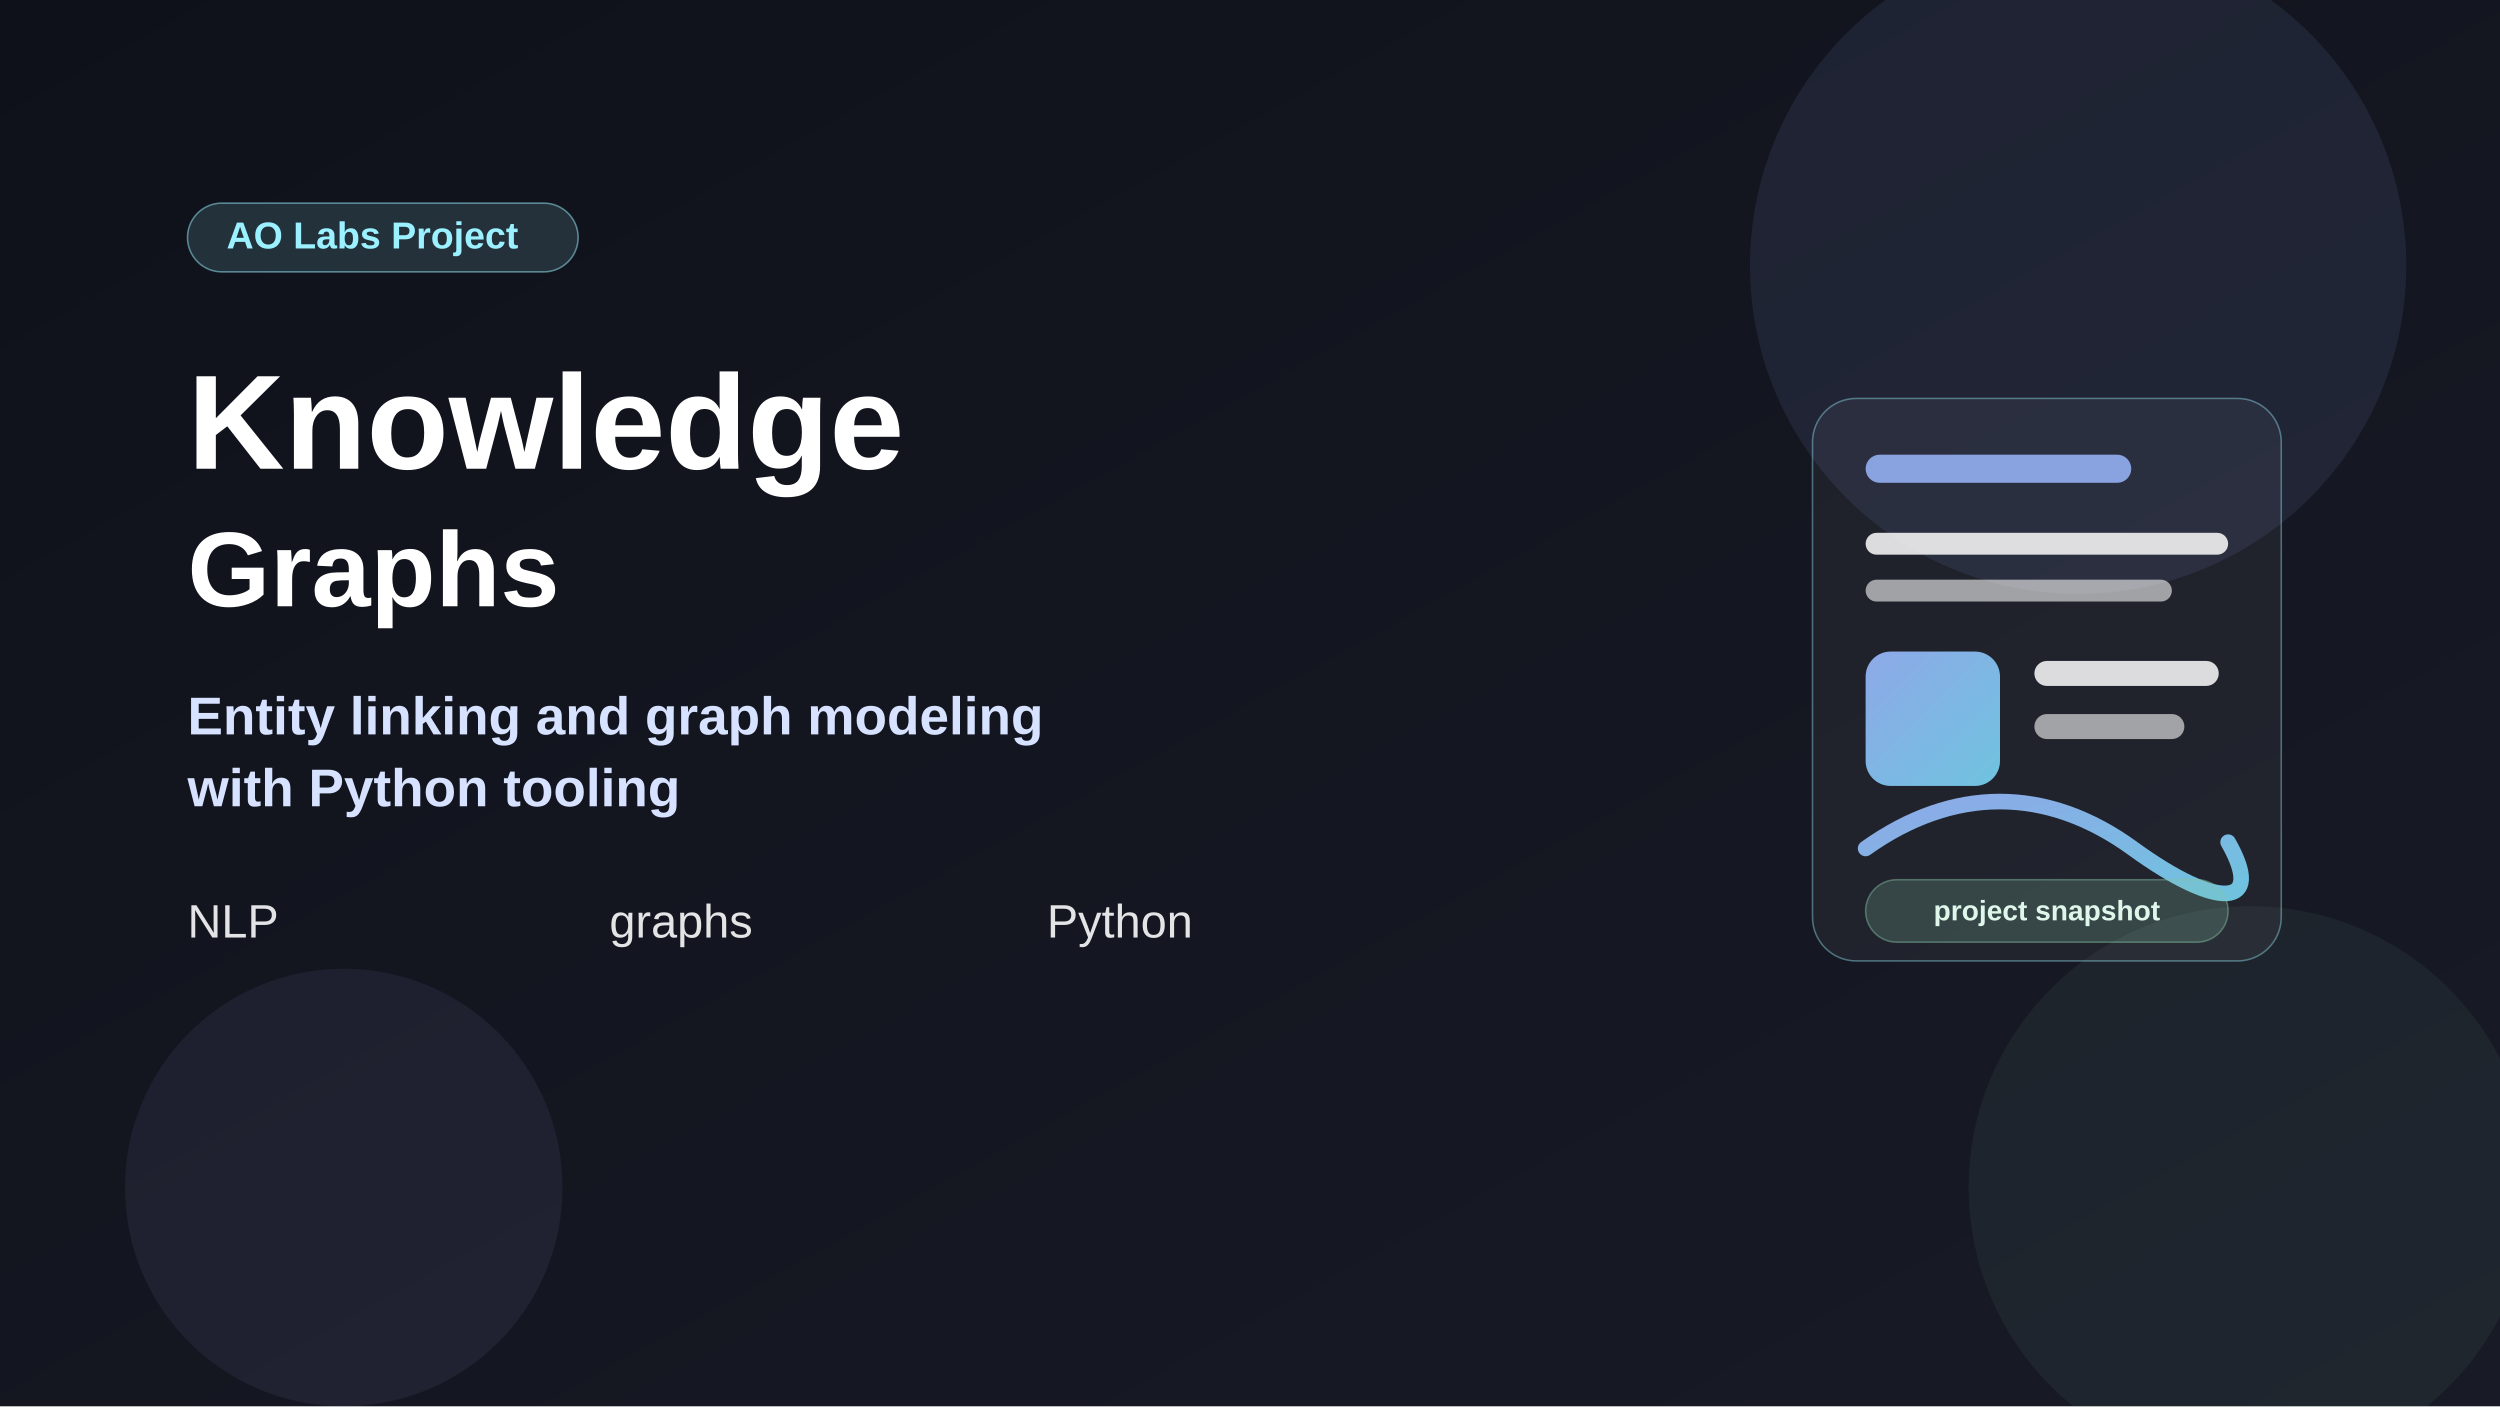
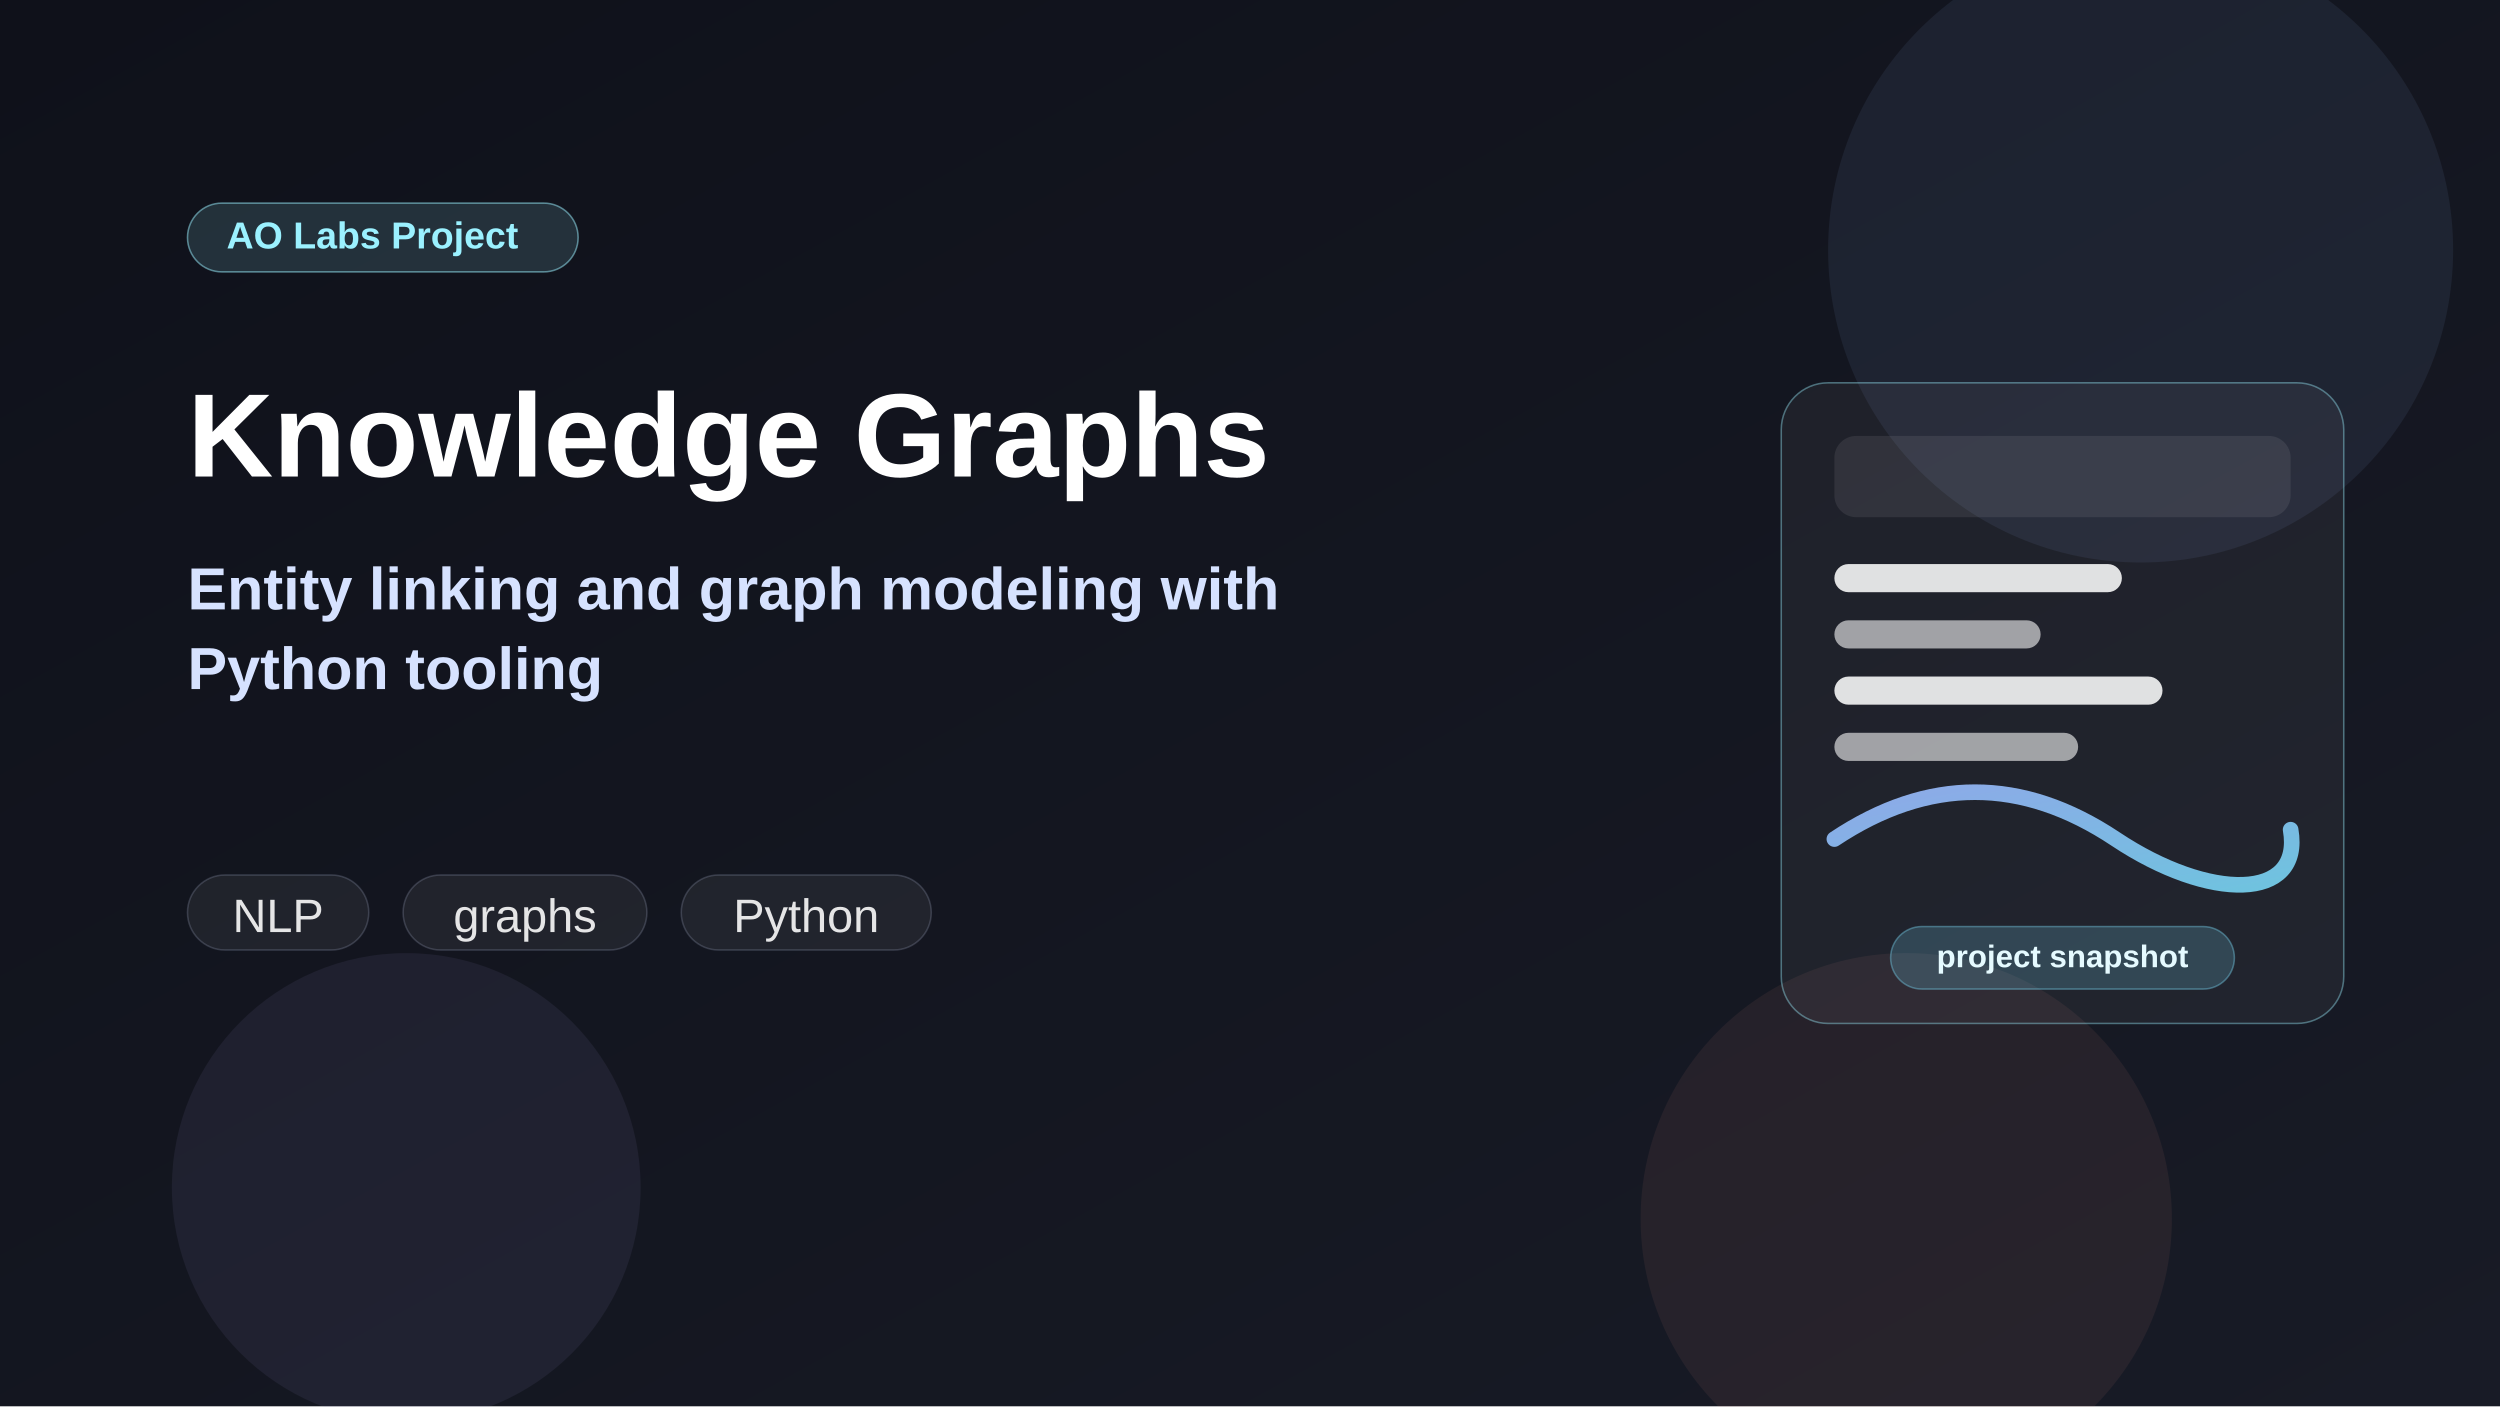
<svg xmlns="http://www.w3.org/2000/svg" viewBox="0 0 1600 900" role="img">
  <defs>
    <linearGradient id="bg" x1="0" y1="0" x2="1" y2="1">
      <stop offset="0%" stop-color="#0f111a" />
      <stop offset="100%" stop-color="#181b26" />
    </linearGradient>
    <linearGradient id="accent" x1="0" y1="0" x2="1" y2="1">
      <stop offset="0%" stop-color="#8ea9e8" />
      <stop offset="100%" stop-color="#6fc3df" />
    </linearGradient>
  </defs>
  <rect width="1600" height="900" fill="url(#bg)" />
-   <circle cx="1330" cy="170" r="210" fill="#8ea9e8" fill-opacity="0.10" />
-   <circle cx="1440" cy="760" r="180" fill="#87c5a4" fill-opacity="0.07" />
-   <circle cx="220" cy="760" r="140" fill="#8d82c4" fill-opacity="0.10" />
+   <circle cx="1370" cy="160" r="200" fill="#8ea9e8" fill-opacity="0.09" />
+   <circle cx="1220" cy="780" r="170" fill="#ec8d81" fill-opacity="0.08" />
+   <circle cx="260" cy="760" r="150" fill="#8d82c4" fill-opacity="0.10" />
  <rect x="120" y="130" width="250" height="44" rx="22" fill="#9bf1ff" fill-opacity="0.14" stroke="#9bf1ff" stroke-opacity="0.5" />
  <text x="145" y="159" fill="#9bf1ff" font-family="Arial, Helvetica, sans-serif" font-size="24" font-weight="700">AO Labs Project</text>
-   <text x="120" y="300" fill="#ffffff" font-family="Arial, Helvetica, sans-serif" font-size="86" font-weight="800">Knowledge</text>
-   <text x="120" y="388" fill="#ffffff" font-family="Arial, Helvetica, sans-serif" font-size="68" font-weight="800">Graphs</text>
-   <text x="120" y="470" fill="#d6e2ff" font-family="Arial, Helvetica, sans-serif" font-size="34" font-weight="600">
-     <tspan x="120" dy="0">Entity linking and graph modeling</tspan>
-     <tspan x="120" dy="46">with Python tooling</tspan>
+   <text x="120" y="305" fill="#ffffff" font-family="Arial, Helvetica, sans-serif" font-size="76" font-weight="800">
+     <tspan x="120" dy="0">Knowledge Graphs</tspan>
  </text>
-   <text x="120" y="600" fill="#ffffff" fill-opacity="0.88" font-family="Arial, Helvetica, sans-serif" font-size="30">NLP</text>
-   <text x="390" y="600" fill="#ffffff" fill-opacity="0.88" font-family="Arial, Helvetica, sans-serif" font-size="30">graphs</text>
-   <text x="670" y="600" fill="#ffffff" fill-opacity="0.88" font-family="Arial, Helvetica, sans-serif" font-size="30">Python</text>
-   <g transform="translate(1160 255)">
-     <rect width="300" height="360" rx="28" fill="#ffffff" fill-opacity="0.05" stroke="#9bf1ff" stroke-opacity="0.40" />
-     <rect x="34" y="36" width="170" height="18" rx="9" fill="#8ea9e8" fill-opacity="0.95" />
-     <rect x="34" y="86" width="232" height="14" rx="7" fill="#ffffff" fill-opacity="0.84" />
-     <rect x="34" y="116" width="196" height="14" rx="7" fill="#ffffff" fill-opacity="0.58" />
-     <rect x="34" y="162" width="86" height="86" rx="16" fill="url(#accent)" />
-     <rect x="142" y="168" width="118" height="16" rx="8" fill="#ffffff" fill-opacity="0.84" />
-     <rect x="142" y="202" width="96" height="16" rx="8" fill="#ffffff" fill-opacity="0.58" />
-     <path d="M34 288 C90 248, 150 248, 205 288 S290 326, 266 284" fill="none" stroke="url(#accent)" stroke-width="10" stroke-linecap="round" />
-     <rect x="34" y="308" width="232" height="40" rx="20" fill="#87c5a4" fill-opacity="0.22" stroke="#87c5a4" stroke-opacity="0.45" />
-     <text x="150" y="334" text-anchor="middle" fill="#dff7eb" font-family="Arial, Helvetica, sans-serif" font-size="18" font-weight="700">project snapshot</text>
+   <text x="120" y="390" fill="#d6e2ff" font-family="Arial, Helvetica, sans-serif" font-size="38" font-weight="600">
+     <tspan x="120" dy="0">Entity linking and graph modeling with</tspan>
+     <tspan x="120" dy="51">Python tooling</tspan>
+   </text>
+   <g transform="translate(120 560)">
+     <rect width="116" height="48" rx="24" fill="#ffffff" fill-opacity="0.06" stroke="#d6e2ff" stroke-opacity="0.18" />
+     <text x="58" y="28" text-anchor="middle" dominant-baseline="middle" fill="#ffffff" fill-opacity="0.88" font-family="Arial, Helvetica, sans-serif" font-size="30">NLP</text>
+   </g>
+   <g transform="translate(258 560)">
+     <rect width="156" height="48" rx="24" fill="#ffffff" fill-opacity="0.06" stroke="#d6e2ff" stroke-opacity="0.18" />
+     <text x="78" y="28" text-anchor="middle" dominant-baseline="middle" fill="#ffffff" fill-opacity="0.88" font-family="Arial, Helvetica, sans-serif" font-size="30">graphs</text>
+   </g>
+   <g transform="translate(436 560)">
+     <rect width="160" height="48" rx="24" fill="#ffffff" fill-opacity="0.06" stroke="#d6e2ff" stroke-opacity="0.18" />
+     <text x="80" y="28" text-anchor="middle" dominant-baseline="middle" fill="#ffffff" fill-opacity="0.88" font-family="Arial, Helvetica, sans-serif" font-size="30">Python</text>
+   </g>
+   <g transform="translate(1140 245)">
+     <rect width="360" height="410" rx="30" fill="#ffffff" fill-opacity="0.05" stroke="#9bf1ff" stroke-opacity="0.4" />
+     <rect x="34" y="34" width="292" height="52" rx="14" fill="#ffffff" fill-opacity="0.08" />
+     <text x="180" y="68" text-anchor="middle" fill="#8ea9e8" font-family="Arial, Helvetica, sans-serif" font-size="26" font-weight="700" />
+     <rect x="34" y="116" width="184" height="18" rx="9" fill="#ffffff" fill-opacity="0.86" />
+     <rect x="34" y="152" width="132" height="18" rx="9" fill="#ffffff" fill-opacity="0.58" />
+     <rect x="34" y="188" width="210" height="18" rx="9" fill="#ffffff" fill-opacity="0.86" />
+     <rect x="34" y="224" width="156" height="18" rx="9" fill="#ffffff" fill-opacity="0.58" />
+     <path d="M34 292 C94 252, 154 252, 214 292 S334 332, 326 286" fill="none" stroke="url(#accent)" stroke-width="10" stroke-linecap="round" />
+     <rect x="70" y="348" width="220" height="40" rx="20" fill="#6fc3df" fill-opacity="0.22" stroke="#6fc3df" stroke-opacity="0.45" />
+     <text x="180" y="374" text-anchor="middle" fill="#e5faff" font-family="Arial, Helvetica, sans-serif" font-size="20" font-weight="700">project snapshot</text>
  </g>
</svg>
